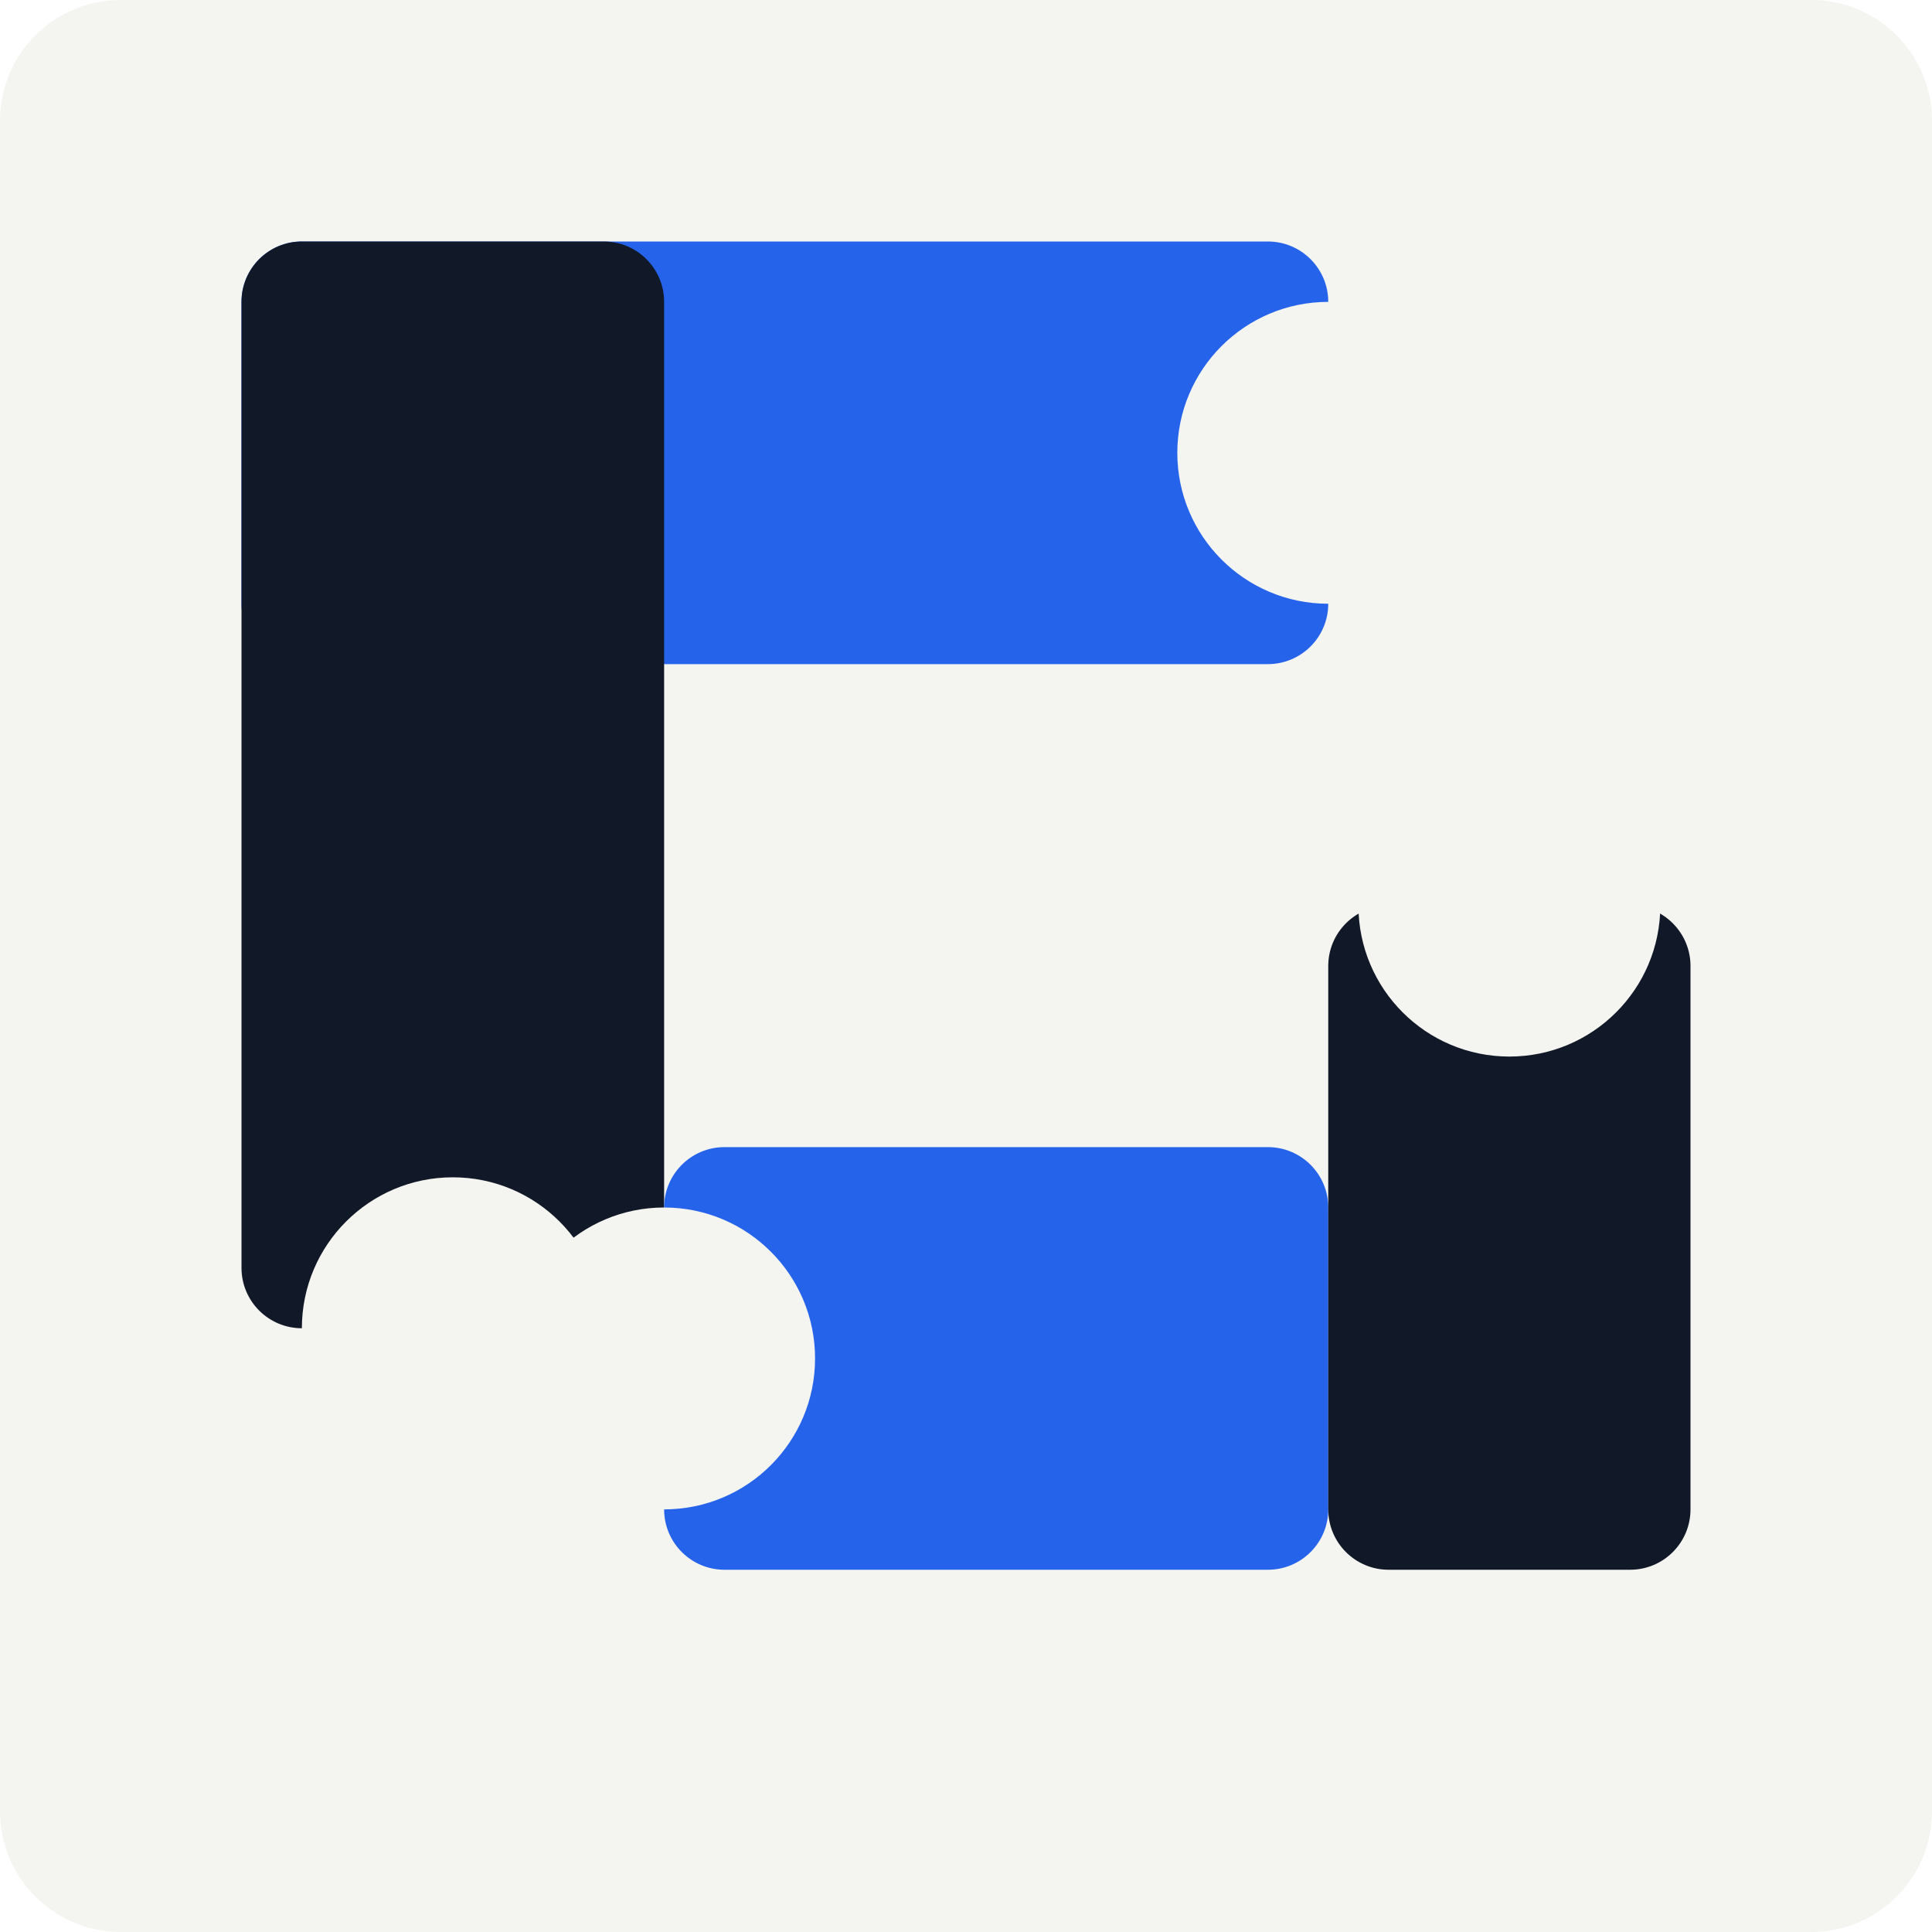
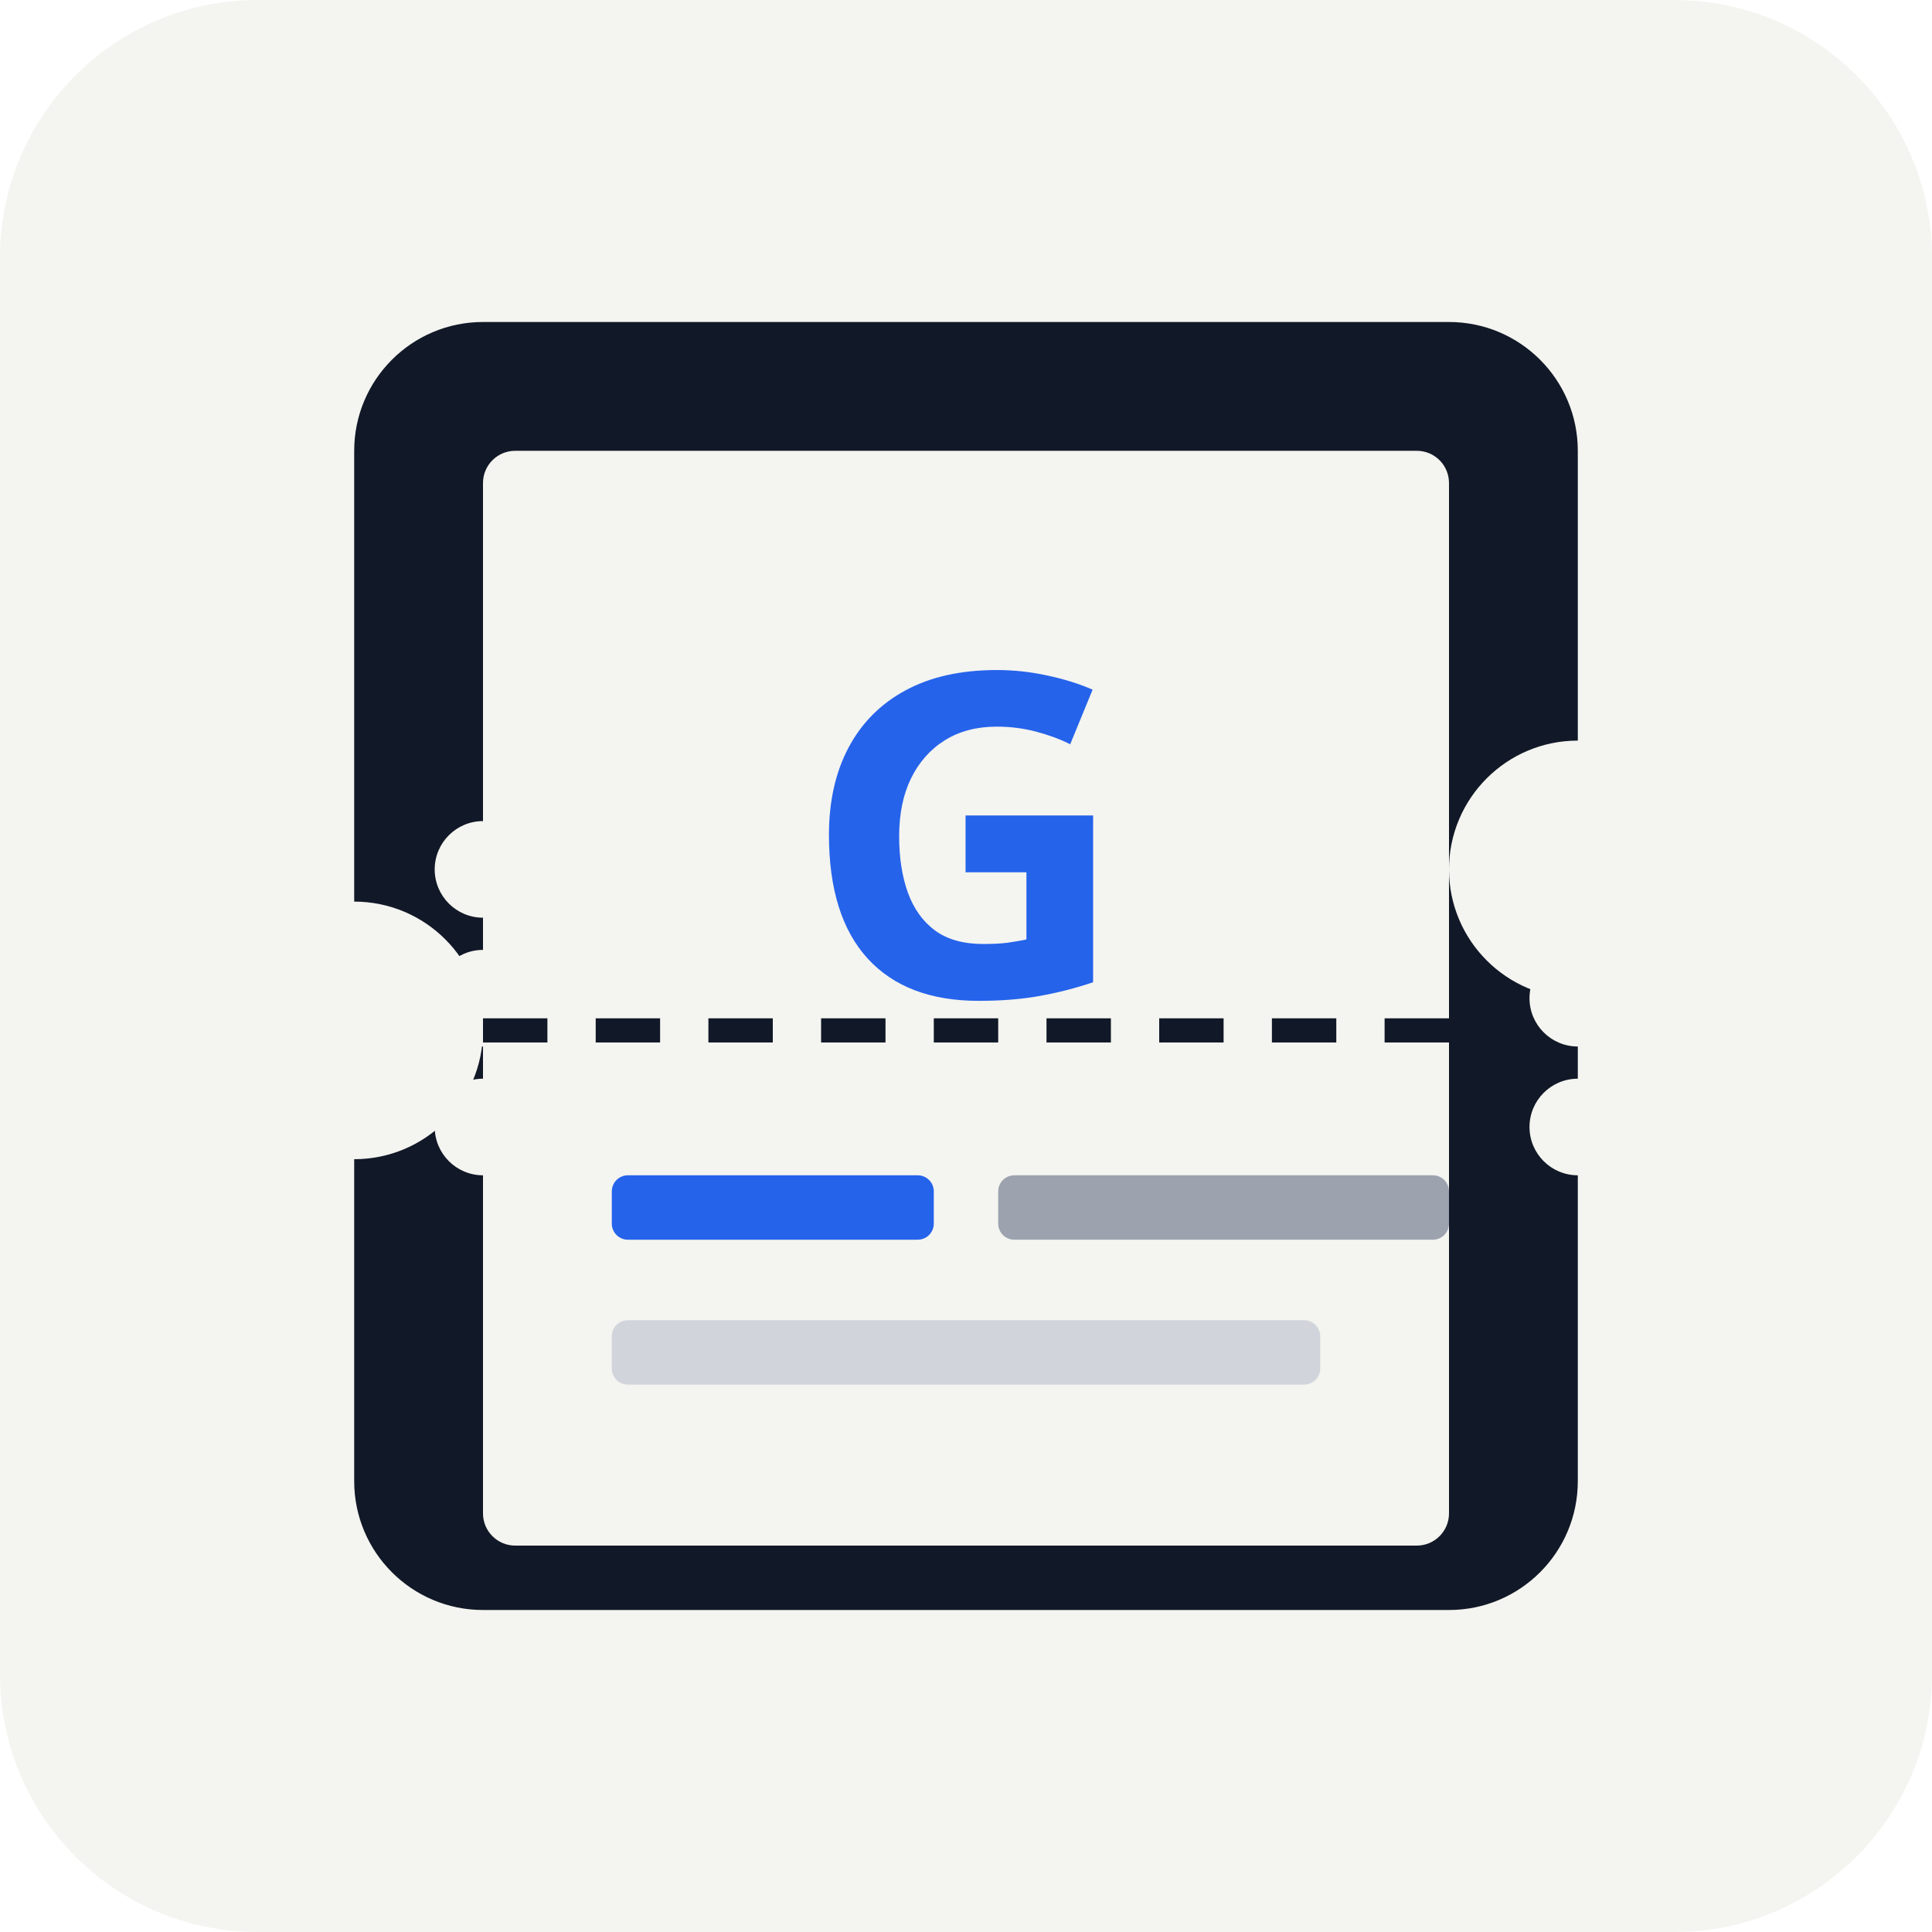
- <svg xmlns="http://www.w3.org/2000/svg" viewBox="0 0 64 64" width="64" height="64" role="img" aria-label="GatherTix icon">
-   <rect width="64" height="64" fill="#F4F4F0" rx="4" />
-   <rect x="8" y="8" width="36" height="14" fill="#2563EB" rx="2" />
-   <circle cx="44" cy="15" r="5" fill="#F4F4F0" />
-   <rect x="8" y="8" width="14" height="36" fill="#111827" rx="2" />
-   <circle cx="15" cy="44" r="5" fill="#F4F4F0" />
-   <rect x="22" y="38" width="22" height="14" fill="#2563EB" rx="2" />
-   <circle cx="22" cy="45" r="5" fill="#F4F4F0" />
-   <rect x="44" y="30" width="12" height="22" fill="#111827" rx="2" />
-   <circle cx="50" cy="30" r="5" fill="#F4F4F0" />
+ <svg xmlns="http://www.w3.org/2000/svg" viewBox="0 0 120 120" width="120" height="120" role="img" aria-label="GatherTix icon">
+   <rect width="120" height="120" rx="16" fill="#F4F4F0" />
+   <path d="M22 28        C22 23.582 25.582 20 30 20        L90 20        C94.418 20 98 23.582 98 28        L98 46        C93.582 46 90 49.582 90 54        C90 58.418 93.582 62 98 62        L98 92        C98 96.418 94.418 100 90 100        L30 100        C25.582 100 22 96.418 22 92        L22 72        C26.418 72 30 68.418 30 64        C30 59.582 26.418 56 22 56        Z" fill="#111827" />
+   <rect x="30" y="28" width="60" height="68" rx="2" fill="#F4F4F0" />
+   <circle cx="30" cy="54" r="3" fill="#F4F4F0" />
+   <circle cx="30" cy="62" r="3" fill="#F4F4F0" />
+   <circle cx="30" cy="70" r="3" fill="#F4F4F0" />
+   <circle cx="98" cy="54" r="3" fill="#F4F4F0" />
+   <circle cx="98" cy="62" r="3" fill="#F4F4F0" />
+   <circle cx="98" cy="70" r="3" fill="#F4F4F0" />
+   <line x1="30" y1="64" x2="90" y2="64" stroke="#111827" stroke-width="1.5" stroke-dasharray="4 3" />
+   <text x="60" y="52" font-family="'Outfit', system-ui, sans-serif" font-size="28" font-weight="800" fill="#2563EB" text-anchor="middle" dominant-baseline="middle" letter-spacing="-1">G</text>
+   <rect x="38" y="73" width="20" height="4" rx="1" fill="#2563EB" />
+   <rect x="62" y="73" width="28" height="4" rx="1" fill="#9CA3AF" />
+   <rect x="38" y="82" width="44" height="4" rx="1" fill="#D1D5DB" />
</svg>
